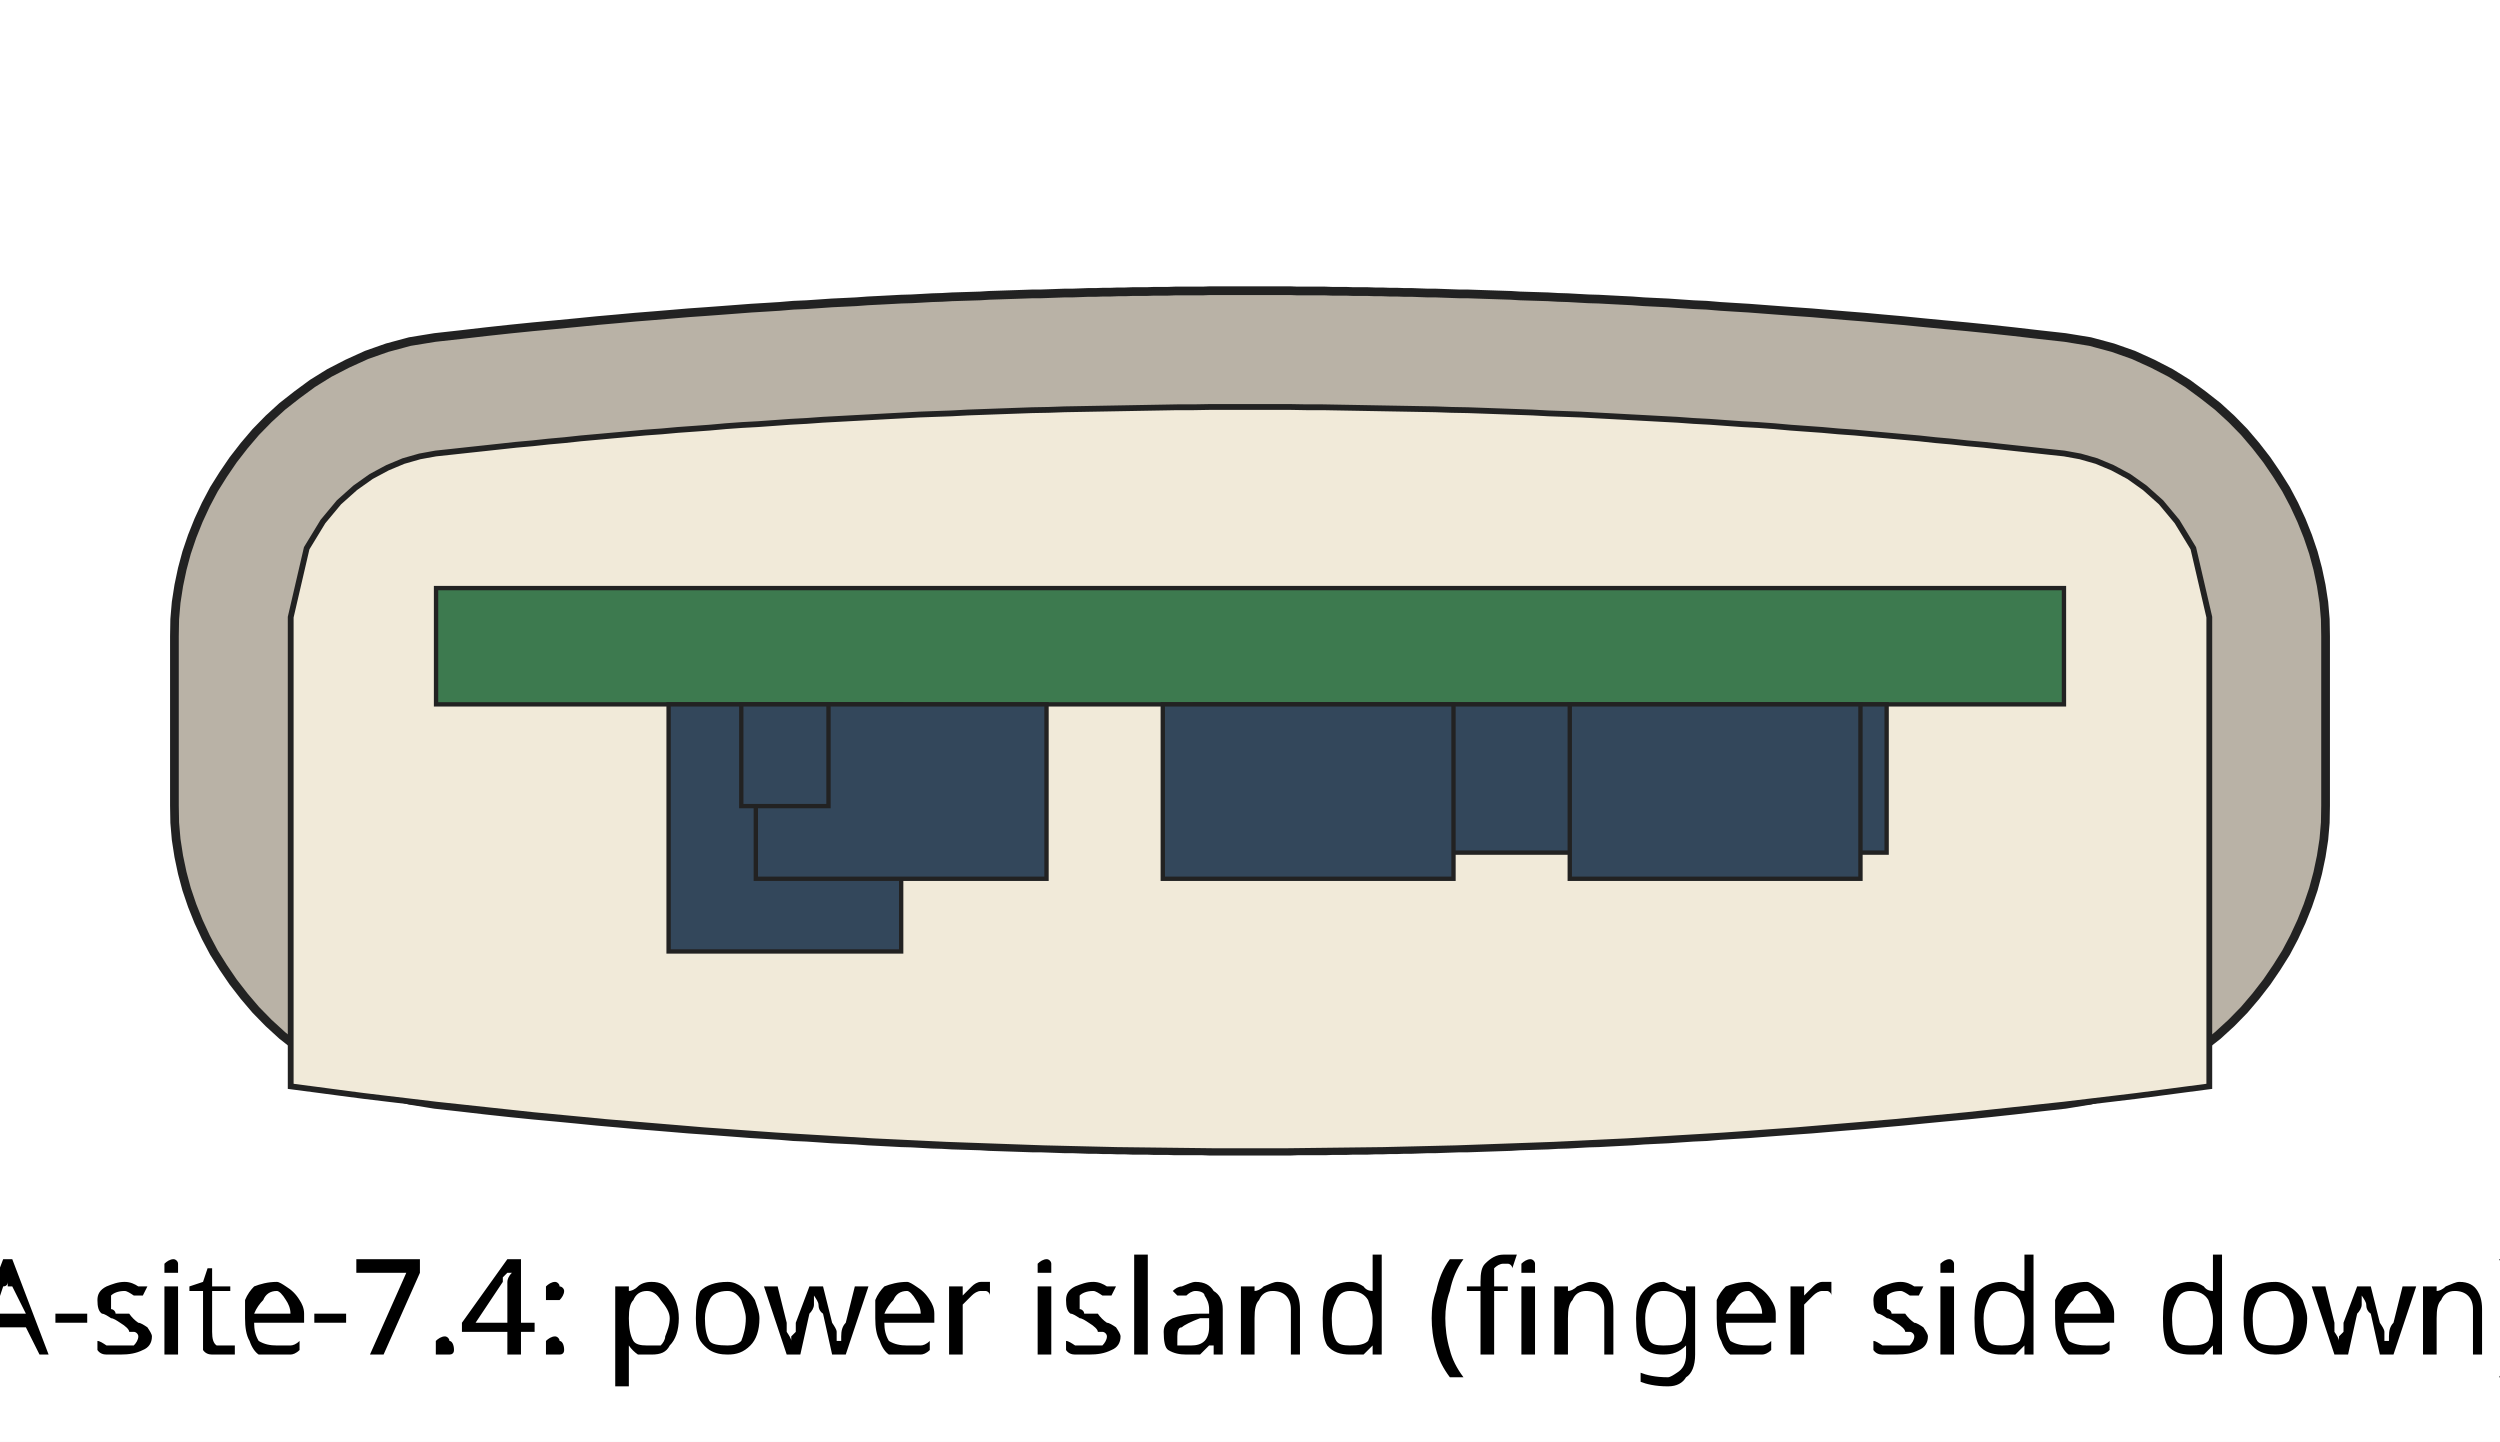
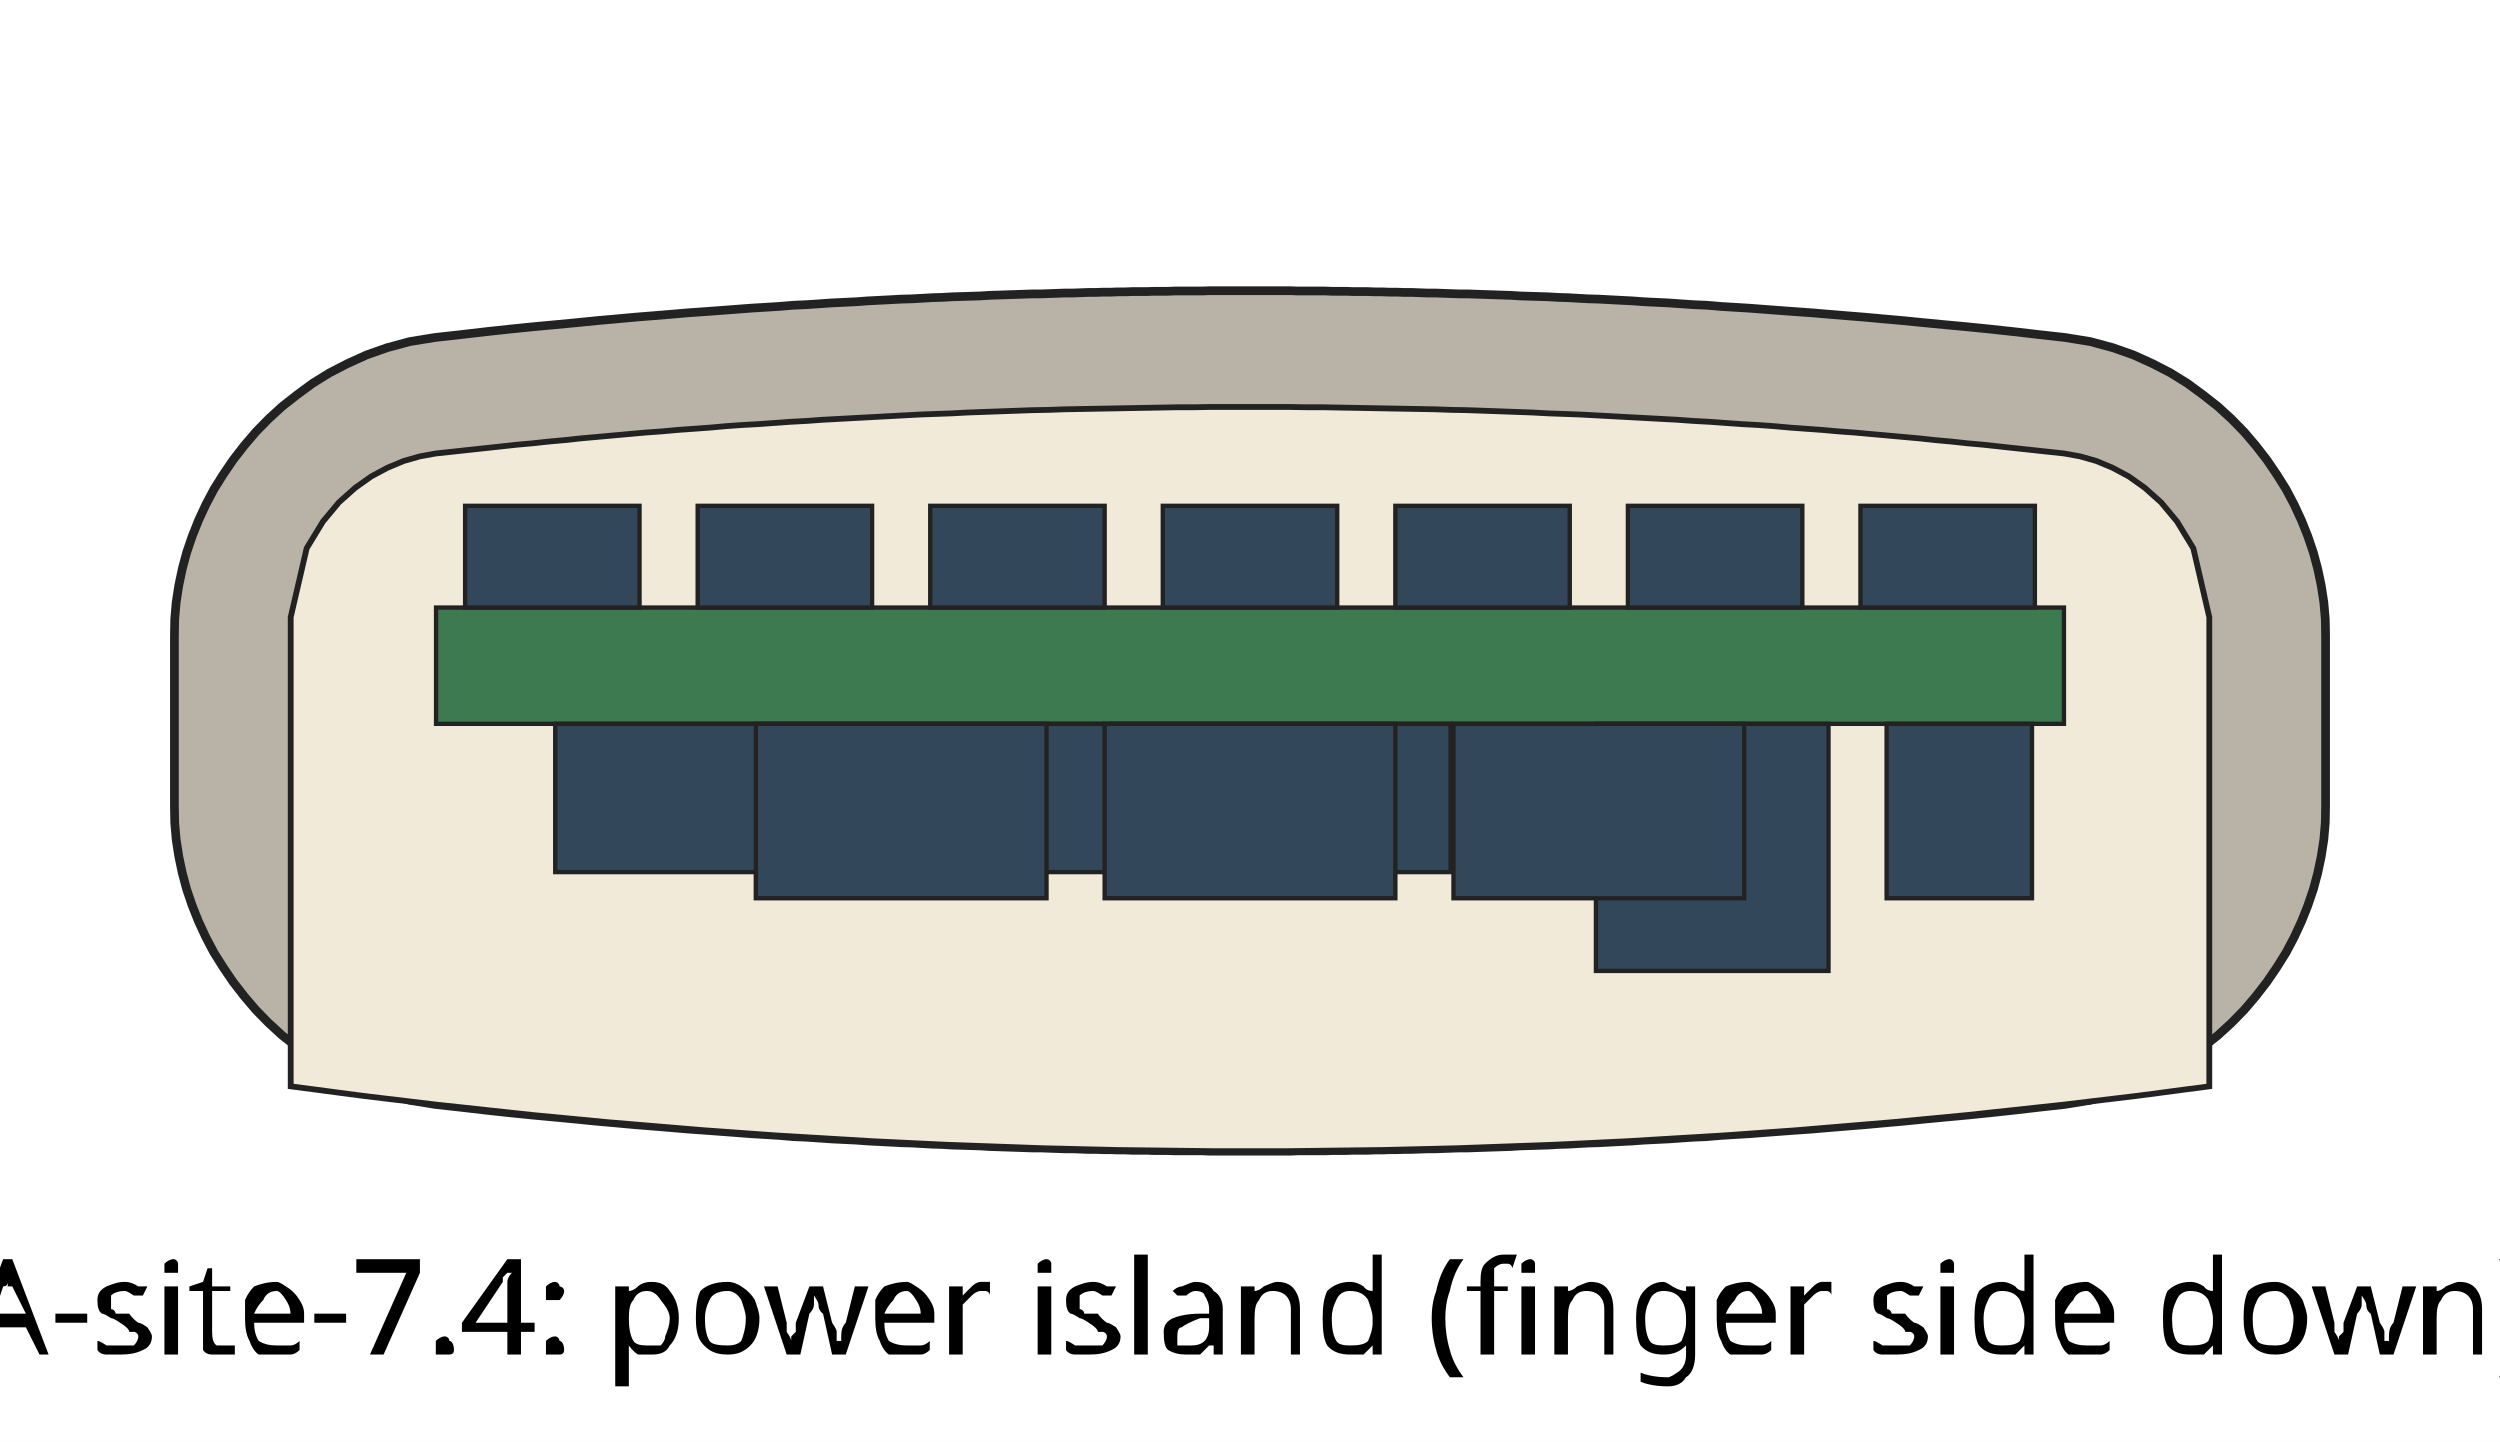
<svg xmlns="http://www.w3.org/2000/svg" viewBox="-4.30 -2.48 8.60 4.96" width="640" font-family="sans-serif">
  <rect x="-4.30" y="-2.48" width="8.60" height="4.96" fill="#fff" />
  <polygon points="0.000,-1.480 0.023,-1.480 0.047,-1.480 0.070,-1.480 0.093,-1.480 0.116,-1.480 0.140,-1.480 0.163,-1.479 0.187,-1.479 0.211,-1.479 0.234,-1.479 0.258,-1.479 0.282,-1.478 0.306,-1.478 0.330,-1.478 0.355,-1.477 0.379,-1.477 0.404,-1.477 0.429,-1.476 0.454,-1.476 0.479,-1.475 0.505,-1.475 0.531,-1.474 0.557,-1.474 0.583,-1.473 0.610,-1.472 0.637,-1.472 0.664,-1.471 0.692,-1.470 0.720,-1.469 0.748,-1.469 0.777,-1.468 0.806,-1.467 0.836,-1.466 0.866,-1.465 0.897,-1.464 0.928,-1.462 0.960,-1.461 0.992,-1.460 1.025,-1.459 1.059,-1.457 1.093,-1.456 1.128,-1.454 1.164,-1.452 1.200,-1.451 1.237,-1.449 1.275,-1.447 1.315,-1.445 1.355,-1.442 1.396,-1.440 1.438,-1.438 1.481,-1.435 1.525,-1.432 1.571,-1.430 1.618,-1.426 1.666,-1.423 1.716,-1.420 1.768,-1.416 1.821,-1.412 1.875,-1.408 1.932,-1.404 1.991,-1.399 2.051,-1.394 2.114,-1.389 2.179,-1.383 2.247,-1.377 2.317,-1.370 2.390,-1.363 2.466,-1.356 2.545,-1.348 2.628,-1.339 2.714,-1.329 2.804,-1.319 2.890,-1.305 2.968,-1.284 3.039,-1.259 3.105,-1.229 3.167,-1.197 3.225,-1.161 3.278,-1.122 3.329,-1.082 3.376,-1.039 3.420,-0.994 3.460,-0.947 3.498,-0.898 3.532,-0.848 3.564,-0.797 3.592,-0.744 3.617,-0.690 3.639,-0.635 3.658,-0.579 3.673,-0.523 3.685,-0.466 3.694,-0.408 3.699,-0.350 3.700,-0.291 3.700,-0.233 3.700,-0.174 3.700,-0.116 3.700,-0.058 3.700,-0.000 3.700,0.058 3.700,0.116 3.700,0.174 3.700,0.233 3.700,0.291 3.699,0.350 3.694,0.408 3.685,0.466 3.673,0.523 3.658,0.579 3.639,0.635 3.617,0.690 3.592,0.744 3.564,0.797 3.532,0.848 3.498,0.898 3.460,0.947 3.420,0.994 3.376,1.039 3.329,1.082 3.278,1.122 3.225,1.161 3.167,1.197 3.105,1.229 3.039,1.259 2.968,1.284 2.890,1.305 2.804,1.319 2.714,1.329 2.628,1.339 2.545,1.348 2.466,1.356 2.390,1.363 2.317,1.370 2.247,1.377 2.179,1.383 2.114,1.389 2.051,1.394 1.991,1.399 1.932,1.404 1.875,1.408 1.821,1.412 1.768,1.416 1.716,1.420 1.666,1.423 1.618,1.426 1.571,1.430 1.525,1.432 1.481,1.435 1.438,1.438 1.396,1.440 1.355,1.442 1.315,1.445 1.275,1.447 1.237,1.449 1.200,1.451 1.164,1.452 1.128,1.454 1.093,1.456 1.059,1.457 1.025,1.459 0.992,1.460 0.960,1.461 0.928,1.462 0.897,1.464 0.866,1.465 0.836,1.466 0.806,1.467 0.777,1.468 0.748,1.469 0.720,1.469 0.692,1.470 0.664,1.471 0.637,1.472 0.610,1.472 0.583,1.473 0.557,1.474 0.531,1.474 0.505,1.475 0.479,1.475 0.454,1.476 0.429,1.476 0.404,1.477 0.379,1.477 0.355,1.477 0.330,1.478 0.306,1.478 0.282,1.478 0.258,1.479 0.234,1.479 0.211,1.479 0.187,1.479 0.163,1.479 0.140,1.480 0.116,1.480 0.093,1.480 0.070,1.480 0.047,1.480 0.023,1.480 0.000,1.480 -0.023,1.480 -0.047,1.480 -0.070,1.480 -0.093,1.480 -0.116,1.480 -0.140,1.480 -0.163,1.479 -0.187,1.479 -0.211,1.479 -0.234,1.479 -0.258,1.479 -0.282,1.478 -0.306,1.478 -0.330,1.478 -0.355,1.477 -0.379,1.477 -0.404,1.477 -0.429,1.476 -0.454,1.476 -0.479,1.475 -0.505,1.475 -0.531,1.474 -0.557,1.474 -0.583,1.473 -0.610,1.472 -0.637,1.472 -0.664,1.471 -0.692,1.470 -0.720,1.469 -0.748,1.469 -0.777,1.468 -0.806,1.467 -0.836,1.466 -0.866,1.465 -0.897,1.464 -0.928,1.462 -0.960,1.461 -0.992,1.460 -1.025,1.459 -1.059,1.457 -1.093,1.456 -1.128,1.454 -1.164,1.452 -1.200,1.451 -1.237,1.449 -1.275,1.447 -1.315,1.445 -1.355,1.442 -1.396,1.440 -1.438,1.438 -1.481,1.435 -1.525,1.432 -1.571,1.430 -1.618,1.426 -1.666,1.423 -1.716,1.420 -1.768,1.416 -1.821,1.412 -1.875,1.408 -1.932,1.404 -1.991,1.399 -2.051,1.394 -2.114,1.389 -2.179,1.383 -2.247,1.377 -2.317,1.370 -2.390,1.363 -2.466,1.356 -2.545,1.348 -2.628,1.339 -2.714,1.329 -2.804,1.319 -2.890,1.305 -2.968,1.284 -3.039,1.259 -3.105,1.229 -3.167,1.197 -3.225,1.161 -3.278,1.122 -3.329,1.082 -3.376,1.039 -3.420,0.994 -3.460,0.947 -3.498,0.898 -3.532,0.848 -3.564,0.797 -3.592,0.744 -3.617,0.690 -3.639,0.635 -3.658,0.579 -3.673,0.523 -3.685,0.466 -3.694,0.408 -3.699,0.350 -3.700,0.291 -3.700,0.233 -3.700,0.174 -3.700,0.116 -3.700,0.058 -3.700,0.000 -3.700,-0.058 -3.700,-0.116 -3.700,-0.174 -3.700,-0.233 -3.700,-0.291 -3.699,-0.350 -3.694,-0.408 -3.685,-0.466 -3.673,-0.523 -3.658,-0.579 -3.639,-0.635 -3.617,-0.690 -3.592,-0.744 -3.564,-0.797 -3.532,-0.848 -3.498,-0.898 -3.460,-0.947 -3.420,-0.994 -3.376,-1.039 -3.329,-1.082 -3.278,-1.122 -3.225,-1.161 -3.167,-1.197 -3.105,-1.229 -3.039,-1.259 -2.968,-1.284 -2.890,-1.305 -2.804,-1.319 -2.714,-1.329 -2.628,-1.339 -2.545,-1.348 -2.466,-1.356 -2.390,-1.363 -2.317,-1.370 -2.247,-1.377 -2.179,-1.383 -2.114,-1.389 -2.051,-1.394 -1.991,-1.399 -1.932,-1.404 -1.875,-1.408 -1.821,-1.412 -1.768,-1.416 -1.716,-1.420 -1.666,-1.423 -1.618,-1.426 -1.571,-1.430 -1.525,-1.432 -1.481,-1.435 -1.438,-1.438 -1.396,-1.440 -1.355,-1.442 -1.315,-1.445 -1.275,-1.447 -1.237,-1.449 -1.200,-1.451 -1.164,-1.452 -1.128,-1.454 -1.093,-1.456 -1.059,-1.457 -1.025,-1.459 -0.992,-1.460 -0.960,-1.461 -0.928,-1.462 -0.897,-1.464 -0.866,-1.465 -0.836,-1.466 -0.806,-1.467 -0.777,-1.468 -0.748,-1.469 -0.720,-1.469 -0.692,-1.470 -0.664,-1.471 -0.637,-1.472 -0.610,-1.472 -0.583,-1.473 -0.557,-1.474 -0.531,-1.474 -0.505,-1.475 -0.479,-1.475 -0.454,-1.476 -0.429,-1.476 -0.404,-1.477 -0.379,-1.477 -0.355,-1.477 -0.330,-1.478 -0.306,-1.478 -0.282,-1.478 -0.258,-1.479 -0.234,-1.479 -0.211,-1.479 -0.187,-1.479 -0.163,-1.479 -0.140,-1.480 -0.116,-1.480 -0.093,-1.480 -0.070,-1.480 -0.047,-1.480 -0.023,-1.480" fill="#b9b2a6" stroke="#222" stroke-width="0.03" />
  <polygon points="-3.300,-0.357 -3.245,-0.594 -3.189,-0.686 -3.134,-0.752 -3.078,-0.802 -3.023,-0.841 -2.967,-0.871 -2.912,-0.894 -2.856,-0.910 -2.801,-0.920 -2.745,-0.926 -2.690,-0.932 -2.634,-0.938 -2.579,-0.944 -2.524,-0.950 -2.468,-0.955 -2.413,-0.961 -2.357,-0.966 -2.302,-0.972 -2.246,-0.977 -2.191,-0.982 -2.135,-0.987 -2.080,-0.992 -2.024,-0.996 -1.969,-1.001 -1.913,-1.005 -1.858,-1.009 -1.803,-1.014 -1.747,-1.018 -1.692,-1.021 -1.636,-1.025 -1.581,-1.029 -1.525,-1.032 -1.470,-1.036 -1.414,-1.039 -1.359,-1.042 -1.303,-1.045 -1.248,-1.048 -1.192,-1.051 -1.137,-1.054 -1.082,-1.056 -1.026,-1.058 -0.971,-1.061 -0.915,-1.063 -0.860,-1.065 -0.804,-1.067 -0.749,-1.069 -0.693,-1.070 -0.638,-1.072 -0.582,-1.073 -0.527,-1.074 -0.471,-1.075 -0.416,-1.076 -0.361,-1.077 -0.305,-1.078 -0.250,-1.079 -0.194,-1.079 -0.139,-1.080 -0.083,-1.080 -0.028,-1.080 0.028,-1.080 0.083,-1.080 0.139,-1.080 0.194,-1.079 0.250,-1.079 0.305,-1.078 0.361,-1.077 0.416,-1.076 0.471,-1.075 0.527,-1.074 0.582,-1.073 0.638,-1.072 0.693,-1.070 0.749,-1.069 0.804,-1.067 0.860,-1.065 0.915,-1.063 0.971,-1.061 1.026,-1.058 1.082,-1.056 1.137,-1.054 1.192,-1.051 1.248,-1.048 1.303,-1.045 1.359,-1.042 1.414,-1.039 1.470,-1.036 1.525,-1.032 1.581,-1.029 1.636,-1.025 1.692,-1.021 1.747,-1.018 1.803,-1.014 1.858,-1.009 1.913,-1.005 1.969,-1.001 2.024,-0.996 2.080,-0.992 2.135,-0.987 2.191,-0.982 2.246,-0.977 2.302,-0.972 2.357,-0.966 2.413,-0.961 2.468,-0.955 2.524,-0.950 2.579,-0.944 2.634,-0.938 2.690,-0.932 2.745,-0.926 2.801,-0.920 2.856,-0.910 2.912,-0.894 2.967,-0.871 3.023,-0.841 3.078,-0.802 3.134,-0.752 3.189,-0.686 3.245,-0.594 3.300,-0.357 3.300,1.257 3.216,1.268 3.133,1.279 3.049,1.290 2.966,1.300 2.882,1.310 2.799,1.320 2.715,1.329 2.632,1.338 2.548,1.347 2.465,1.356 2.381,1.364 2.297,1.372 2.214,1.380 2.130,1.387 2.047,1.394 1.963,1.401 1.880,1.408 1.796,1.414 1.713,1.420 1.629,1.426 1.546,1.431 1.462,1.436 1.378,1.441 1.295,1.446 1.211,1.450 1.128,1.454 1.044,1.458 0.961,1.461 0.877,1.464 0.794,1.467 0.710,1.470 0.627,1.472 0.543,1.474 0.459,1.476 0.376,1.477 0.292,1.478 0.209,1.479 0.125,1.480 0.042,1.480 -0.042,1.480 -0.125,1.480 -0.209,1.479 -0.292,1.478 -0.376,1.477 -0.459,1.476 -0.543,1.474 -0.627,1.472 -0.710,1.470 -0.794,1.467 -0.877,1.464 -0.961,1.461 -1.044,1.458 -1.128,1.454 -1.211,1.450 -1.295,1.446 -1.378,1.441 -1.462,1.436 -1.546,1.431 -1.629,1.426 -1.713,1.420 -1.796,1.414 -1.880,1.408 -1.963,1.401 -2.047,1.394 -2.130,1.387 -2.214,1.380 -2.297,1.372 -2.381,1.364 -2.465,1.356 -2.548,1.347 -2.632,1.338 -2.715,1.329 -2.799,1.320 -2.882,1.310 -2.966,1.300 -3.049,1.290 -3.133,1.279 -3.216,1.268 -3.300,1.257" fill="#f1ead9" stroke="#222" stroke-width="0.02" />
-   <polygon points="-2.800,-0.057 -2.800,-0.457 2.800,-0.457 2.800,-0.057" fill="#3d7a4f" stroke="#222" stroke-width="0.015" />
-   <polygon points="-0.190,0.453 -0.190,-0.057 2.190,-0.057 2.190,0.453" fill="#33475b" stroke="#222" stroke-width="0.015" />
-   <polygon points="-2.000,0.793 -2.000,-0.057 -1.200,-0.057 -1.200,0.793" fill="#33475b" stroke="#222" stroke-width="0.015" />
-   <polygon points="1.100,0.543 1.100,-0.057 2.100,-0.057 2.100,0.543" fill="#33475b" stroke="#222" stroke-width="0.015" />
-   <polygon points="-0.300,0.543 -0.300,-0.057 0.700,-0.057 0.700,0.543" fill="#33475b" stroke="#222" stroke-width="0.015" />
-   <polygon points="-1.700,0.543 -1.700,-0.057 -0.700,-0.057 -0.700,0.543" fill="#33475b" stroke="#222" stroke-width="0.015" />
-   <polygon points="-1.750,0.293 -1.750,-0.057 -1.450,-0.057 -1.450,0.293" fill="#33475b" stroke="#222" stroke-width="0.015" />
+   <polygon points="-2.800,0.010 -2.800,-0.390 2.800,-0.390 2.800,0.010" fill="#3d7a4f" stroke="#222" stroke-width="0.015" />
+   <polygon points="-2.390,0.520 -2.390,0.010 0.690,0.010 0.690,0.520" fill="#33475b" stroke="#222" stroke-width="0.015" />
+   <polygon points="1.190,0.860 1.190,0.010 1.990,0.010 1.990,0.860" fill="#33475b" stroke="#222" stroke-width="0.015" />
+   <polygon points="2.190,0.610 2.190,0.010 2.690,0.010 2.690,0.610" fill="#33475b" stroke="#222" stroke-width="0.015" />
+   <polygon points="-1.700,0.610 -1.700,0.010 -0.700,0.010 -0.700,0.610" fill="#33475b" stroke="#222" stroke-width="0.015" />
+   <polygon points="-0.500,0.610 -0.500,0.010 0.500,0.010 0.500,0.610" fill="#33475b" stroke="#222" stroke-width="0.015" />
+   <polygon points="0.700,0.610 0.700,0.010 1.700,0.010 1.700,0.610" fill="#33475b" stroke="#222" stroke-width="0.015" />
+   <polygon points="-2.700,-0.390 -2.700,-0.740 -2.100,-0.740 -2.100,-0.390" fill="#33475b" stroke="#222" stroke-width="0.015" />
+   <polygon points="-1.900,-0.390 -1.900,-0.740 -1.300,-0.740 -1.300,-0.390" fill="#33475b" stroke="#222" stroke-width="0.015" />
+   <polygon points="-1.100,-0.390 -1.100,-0.740 -0.500,-0.740 -0.500,-0.390" fill="#33475b" stroke="#222" stroke-width="0.015" />
+   <polygon points="-0.300,-0.390 -0.300,-0.740 0.300,-0.740 0.300,-0.390" fill="#33475b" stroke="#222" stroke-width="0.015" />
+   <polygon points="0.500,-0.390 0.500,-0.740 1.100,-0.740 1.100,-0.390" fill="#33475b" stroke="#222" stroke-width="0.015" />
+   <polygon points="1.300,-0.390 1.300,-0.740 1.900,-0.740 1.900,-0.390" fill="#33475b" stroke="#222" stroke-width="0.015" />
+   <polygon points="2.100,-0.390 2.100,-0.740 2.700,-0.740 2.700,-0.390" fill="#33475b" stroke="#222" stroke-width="0.015" />
  <text x="0" y="2.18" font-size="0.45" text-anchor="middle">A-site-7.4: power island (finger side down)</text>
</svg>
